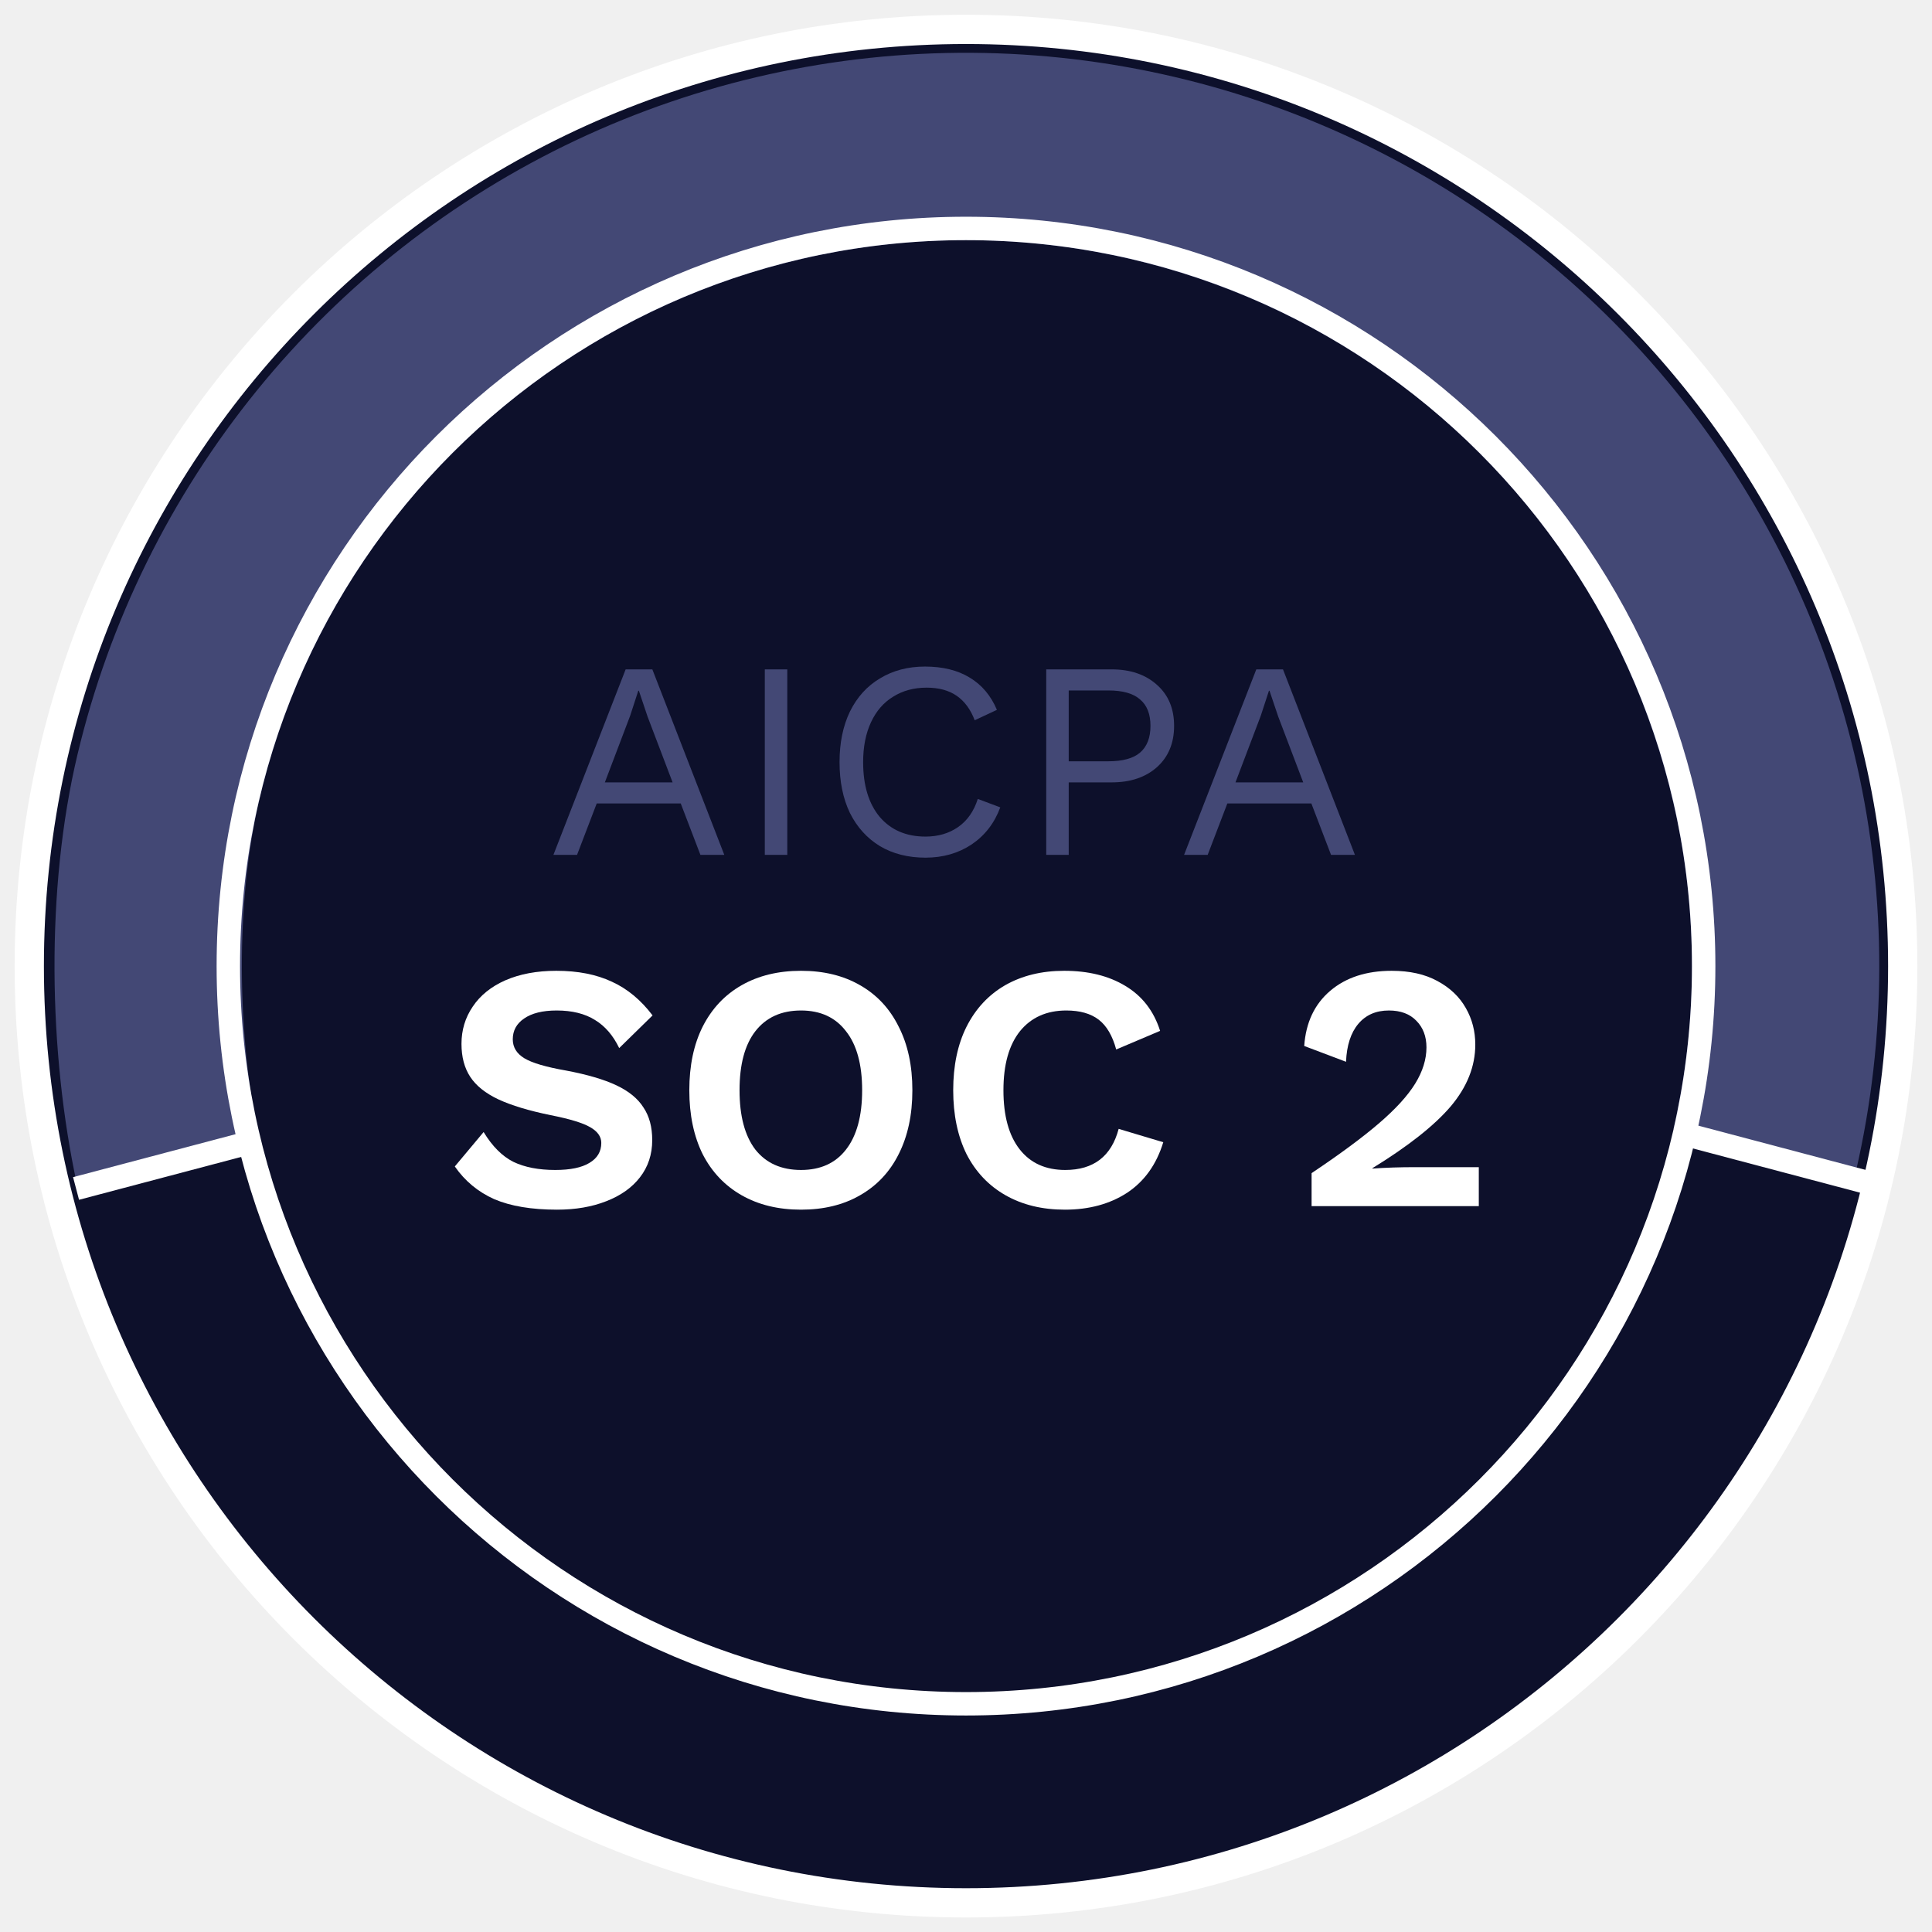
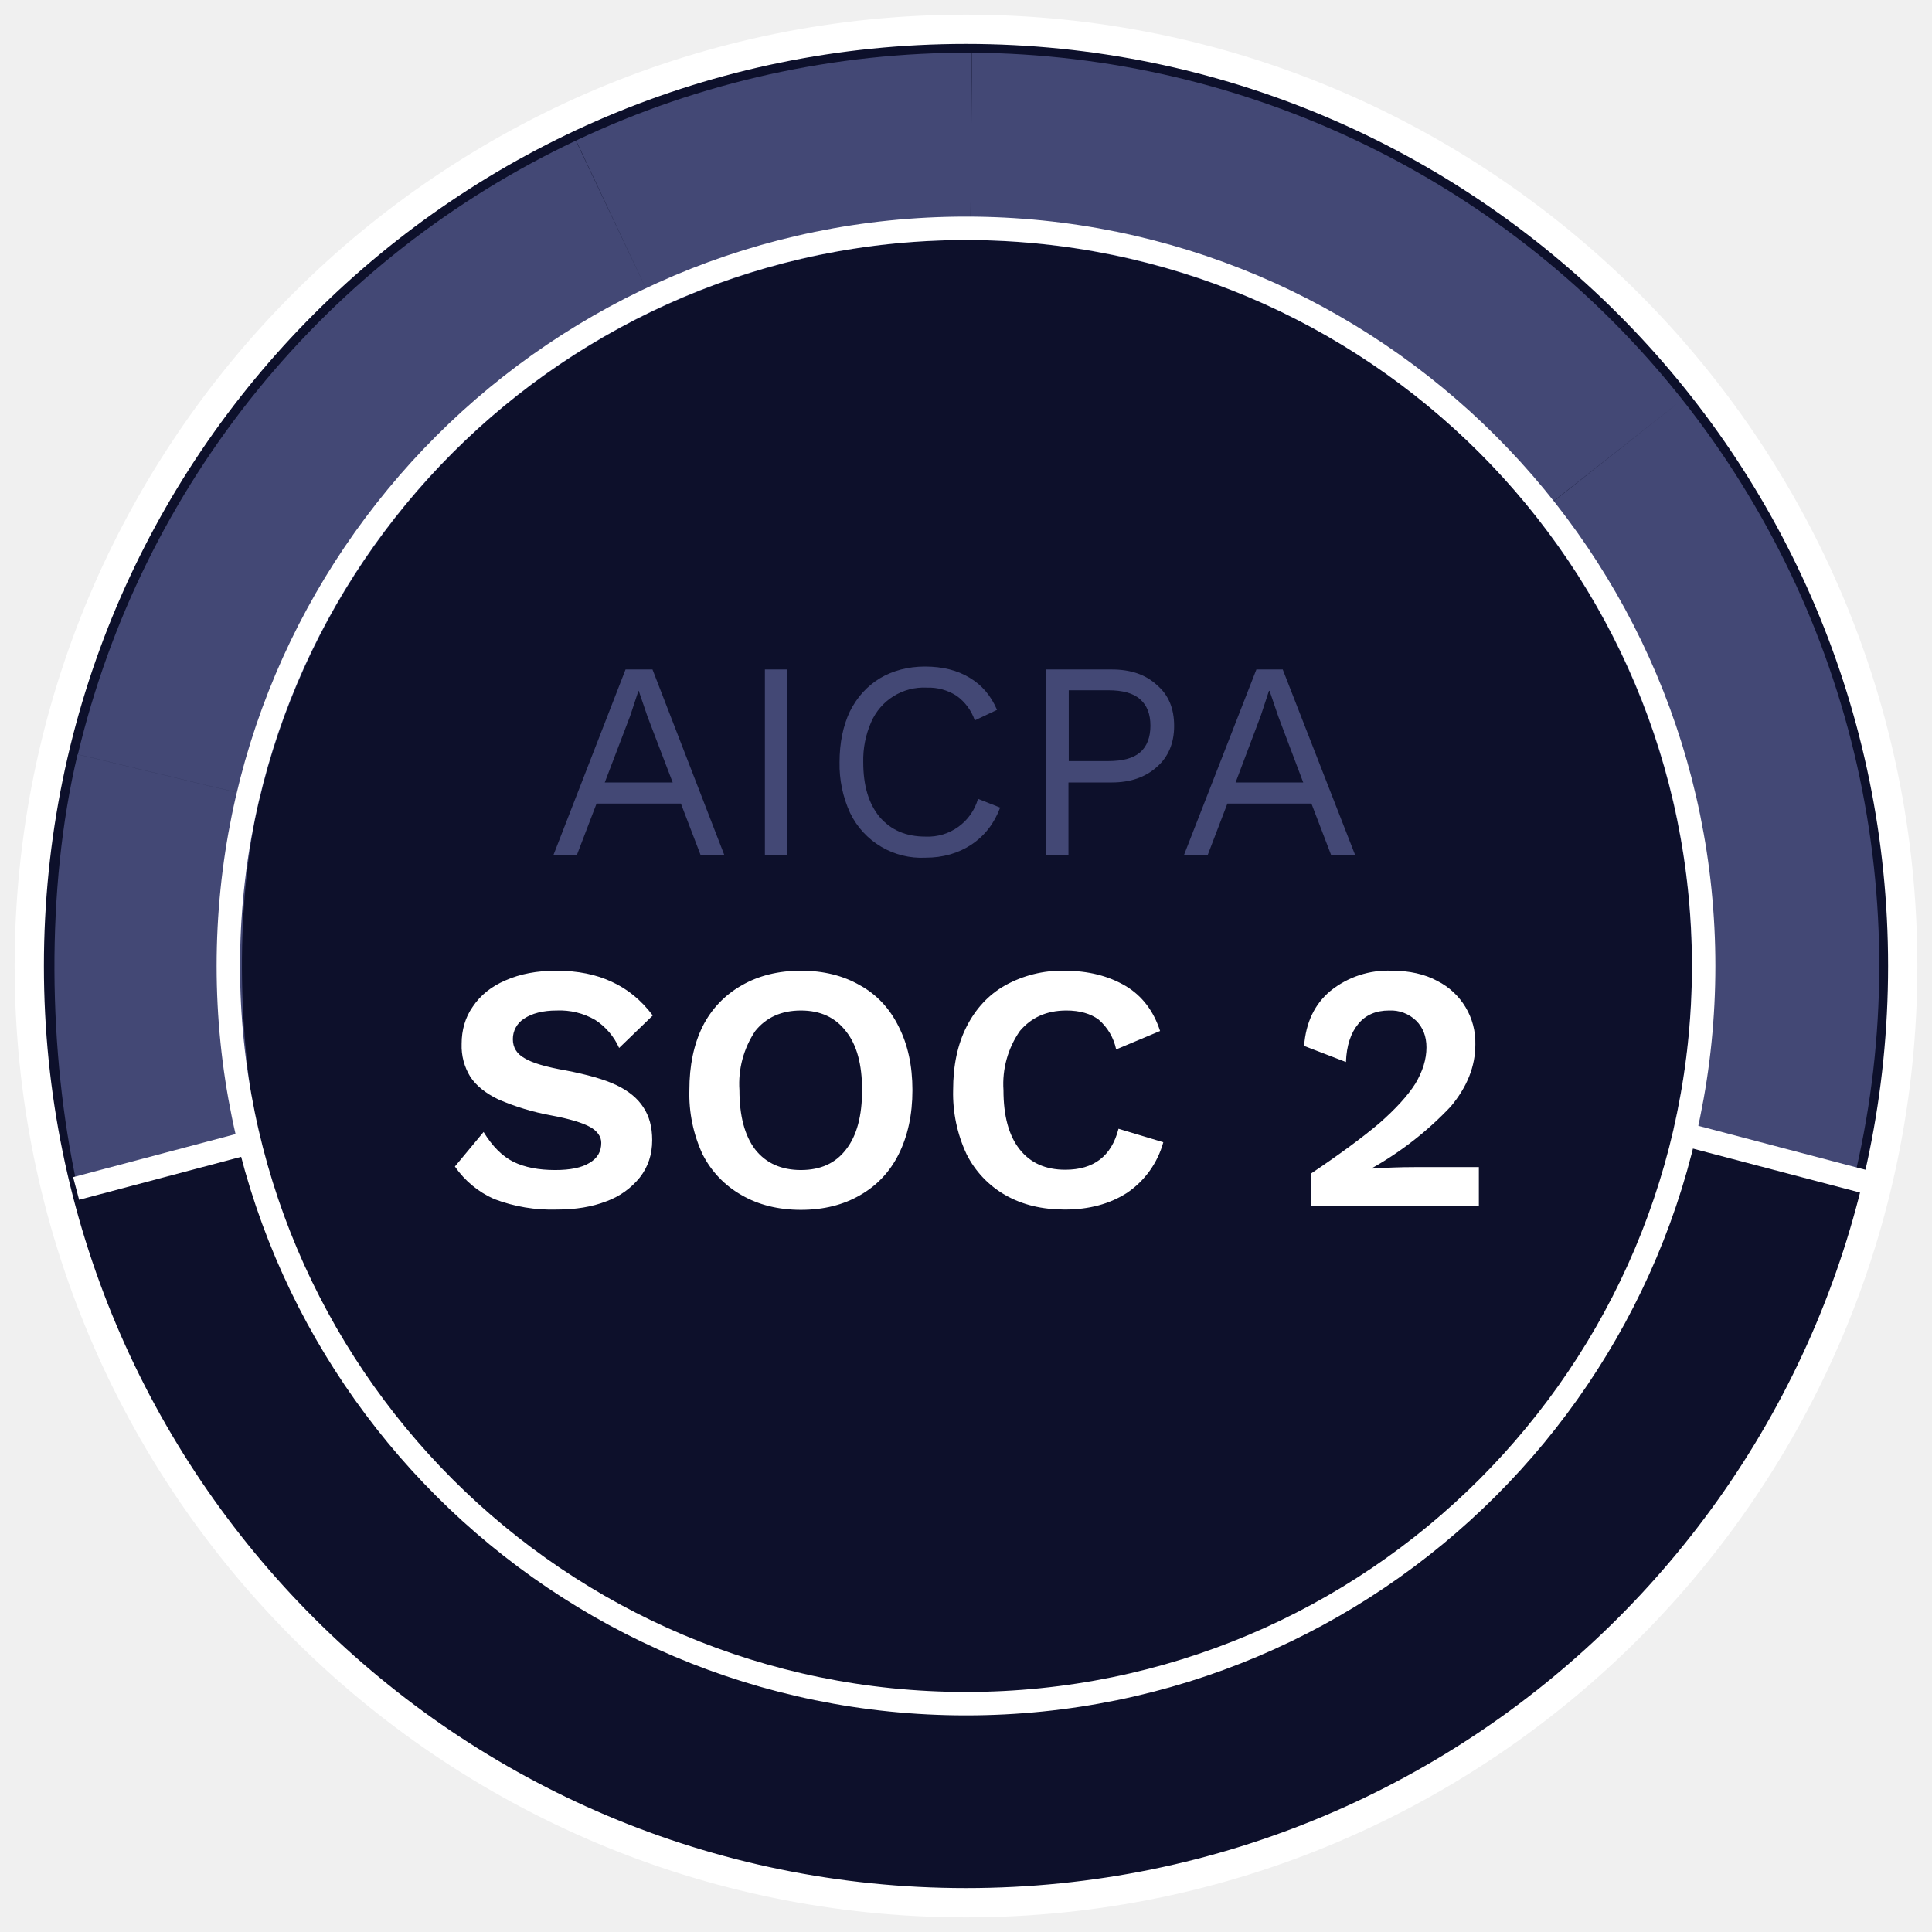
<svg xmlns="http://www.w3.org/2000/svg" viewBox="0 0 66 66" fill="none">
-   <g clip-path="url(#clip0_4811_3143)">
-     <rect x="1" y="1.004" width="64" height="64" rx="32" fill="#0D102B" />
-     <path d="M63.405 39.997C64.453 35.441 64.463 30.707 63.436 26.146L57.192 27.553C58.009 31.178 58.001 34.941 57.168 38.563L63.405 39.997ZM63.436 26.146C62.408 21.585 60.368 17.313 57.468 13.647L52.449 17.617C54.754 20.532 56.375 23.927 57.192 27.553L63.436 26.146ZM57.468 13.647C54.567 9.98 50.879 7.012 46.677 4.962L43.871 10.714C47.212 12.344 50.143 14.703 52.449 17.617L57.468 13.647ZM46.677 4.962C42.475 2.912 37.866 1.833 33.191 1.804L33.151 8.204C36.868 8.227 40.531 9.085 43.871 10.714L46.677 4.962ZM33.191 1.804C28.515 1.776 23.893 2.798 19.666 4.796L22.401 10.582C25.761 8.994 29.435 8.181 33.151 8.204L33.191 1.804ZM19.666 4.796C15.44 6.794 11.716 9.716 8.77 13.347L13.74 17.379C16.081 14.493 19.041 12.17 22.401 10.582L19.666 4.796ZM8.77 13.347C5.824 16.978 3.732 21.224 2.648 25.772L8.874 27.255C9.736 23.64 11.398 20.265 13.74 17.379L8.77 13.347ZM2.648 25.772C1.55 30.38 1.656 35.978 2.634 40.483L8.888 39.125C8.086 35.429 8.027 30.811 8.874 27.255L2.648 25.772Z" fill="#434875" />
-     <path d="M23.255 27.447H20.385L19.713 29.203H18.906L21.373 22.867H22.285L24.743 29.203H23.927L23.255 27.447ZM22.977 26.727L22.122 24.48L21.825 23.597H21.805L21.527 24.451L20.663 26.727H22.977Z" fill="#434875" />
-     <path d="M26.895 29.203H26.127V22.867H26.895V29.203Z" fill="#434875" />
-     <path d="M34.171 27.581C33.972 28.119 33.646 28.541 33.192 28.848C32.737 29.149 32.212 29.299 31.617 29.299C31.022 29.299 30.504 29.168 30.062 28.906C29.62 28.637 29.278 28.259 29.035 27.773C28.798 27.28 28.68 26.701 28.68 26.035C28.68 25.376 28.798 24.8 29.035 24.308C29.278 23.815 29.62 23.437 30.062 23.175C30.504 22.906 31.016 22.771 31.598 22.771C32.206 22.771 32.715 22.896 33.124 23.146C33.54 23.395 33.851 23.764 34.056 24.25L33.297 24.605C33.156 24.234 32.952 23.956 32.683 23.77C32.414 23.584 32.072 23.491 31.656 23.491C31.22 23.491 30.84 23.594 30.513 23.799C30.187 23.997 29.934 24.288 29.755 24.672C29.576 25.056 29.486 25.511 29.486 26.035C29.486 26.829 29.675 27.453 30.052 27.907C30.436 28.355 30.958 28.579 31.617 28.579C32.046 28.579 32.417 28.471 32.731 28.253C33.044 28.035 33.268 27.715 33.403 27.293L34.171 27.581Z" fill="#434875" />
-     <path d="M37.978 22.867C38.618 22.867 39.133 23.044 39.523 23.395C39.914 23.741 40.109 24.208 40.109 24.797C40.109 25.386 39.914 25.856 39.523 26.208C39.133 26.554 38.618 26.727 37.978 26.727H36.509V29.203H35.741V22.867H37.978ZM37.862 26.007C38.355 26.007 38.717 25.907 38.947 25.709C39.184 25.504 39.302 25.2 39.302 24.797C39.302 24.394 39.184 24.093 38.947 23.895C38.717 23.69 38.355 23.587 37.862 23.587H36.509V26.007H37.862Z" fill="#434875" />
-     <path d="M44.798 27.447H41.928L41.256 29.203H40.45L42.917 22.867H43.829L46.286 29.203H45.47L44.798 27.447ZM44.52 26.727L43.666 24.48L43.368 23.597H43.349L43.07 24.451L42.206 26.727H44.52Z" fill="#434875" />
-     <path d="M19.005 33.164C19.741 33.164 20.373 33.288 20.901 33.536C21.429 33.776 21.893 34.16 22.293 34.688L21.153 35.804C20.945 35.372 20.669 35.052 20.325 34.844C19.981 34.628 19.545 34.52 19.017 34.52C18.537 34.52 18.165 34.612 17.901 34.796C17.645 34.972 17.517 35.208 17.517 35.504C17.517 35.776 17.649 35.992 17.913 36.152C18.177 36.312 18.653 36.452 19.341 36.572C20.061 36.708 20.633 36.876 21.057 37.076C21.481 37.276 21.789 37.528 21.981 37.832C22.181 38.128 22.281 38.5 22.281 38.948C22.281 39.436 22.141 39.86 21.861 40.22C21.589 40.572 21.205 40.844 20.709 41.036C20.221 41.228 19.661 41.324 19.029 41.324C18.157 41.324 17.441 41.204 16.881 40.964C16.329 40.716 15.881 40.344 15.537 39.848L16.521 38.672C16.817 39.16 17.157 39.5 17.541 39.692C17.925 39.876 18.401 39.968 18.969 39.968C19.481 39.968 19.869 39.888 20.133 39.728C20.405 39.568 20.541 39.34 20.541 39.044C20.541 38.828 20.413 38.648 20.157 38.504C19.909 38.36 19.461 38.224 18.813 38.096C18.069 37.944 17.473 37.764 17.025 37.556C16.585 37.348 16.265 37.092 16.065 36.788C15.865 36.484 15.765 36.108 15.765 35.66C15.765 35.188 15.893 34.764 16.149 34.388C16.405 34.004 16.777 33.704 17.265 33.488C17.761 33.272 18.341 33.164 19.005 33.164Z" fill="white" />
-     <path d="M27.364 33.164C28.14 33.164 28.812 33.328 29.38 33.656C29.956 33.984 30.396 34.456 30.7 35.072C31.012 35.68 31.168 36.404 31.168 37.244C31.168 38.084 31.012 38.812 30.7 39.428C30.396 40.036 29.956 40.504 29.38 40.832C28.812 41.16 28.14 41.324 27.364 41.324C26.588 41.324 25.912 41.16 25.336 40.832C24.76 40.504 24.316 40.036 24.004 39.428C23.7 38.812 23.548 38.084 23.548 37.244C23.548 36.404 23.7 35.68 24.004 35.072C24.316 34.456 24.76 33.984 25.336 33.656C25.912 33.328 26.588 33.164 27.364 33.164ZM27.364 34.52C26.692 34.52 26.172 34.756 25.804 35.228C25.444 35.692 25.264 36.364 25.264 37.244C25.264 38.124 25.444 38.8 25.804 39.272C26.172 39.736 26.692 39.968 27.364 39.968C28.028 39.968 28.54 39.736 28.9 39.272C29.268 38.8 29.452 38.124 29.452 37.244C29.452 36.364 29.268 35.692 28.9 35.228C28.54 34.756 28.028 34.52 27.364 34.52Z" fill="white" />
-     <path d="M39.739 39.02C39.507 39.78 39.095 40.356 38.503 40.748C37.911 41.132 37.203 41.324 36.379 41.324C35.603 41.324 34.927 41.16 34.351 40.832C33.775 40.504 33.331 40.036 33.019 39.428C32.715 38.812 32.563 38.084 32.563 37.244C32.563 36.404 32.715 35.68 33.019 35.072C33.331 34.456 33.771 33.984 34.339 33.656C34.915 33.328 35.587 33.164 36.355 33.164C37.179 33.164 37.875 33.336 38.443 33.68C39.019 34.024 39.415 34.536 39.631 35.216L38.131 35.852C38.003 35.38 37.803 35.04 37.531 34.832C37.259 34.624 36.891 34.52 36.427 34.52C35.755 34.52 35.227 34.756 34.843 35.228C34.467 35.7 34.279 36.372 34.279 37.244C34.279 38.116 34.463 38.788 34.831 39.26C35.199 39.732 35.719 39.968 36.391 39.968C37.359 39.968 37.967 39.5 38.215 38.564L39.739 39.02Z" fill="white" />
-     <path d="M44.806 40.076C45.774 39.428 46.542 38.86 47.11 38.372C47.678 37.884 48.09 37.432 48.346 37.016C48.602 36.6 48.73 36.188 48.73 35.78C48.73 35.404 48.614 35.1 48.382 34.868C48.158 34.636 47.846 34.52 47.446 34.52C47.006 34.52 46.658 34.672 46.402 34.976C46.146 35.28 46.006 35.712 45.982 36.272L44.554 35.732C44.61 34.932 44.906 34.304 45.442 33.848C45.978 33.392 46.678 33.164 47.542 33.164C48.158 33.164 48.678 33.28 49.102 33.512C49.534 33.744 49.858 34.052 50.074 34.436C50.29 34.812 50.398 35.228 50.398 35.684C50.398 36.428 50.118 37.132 49.558 37.796C48.998 38.452 48.106 39.156 46.882 39.908V39.92C47.346 39.888 47.83 39.872 48.334 39.872H50.518V41.204H44.806V40.076Z" fill="white" />
-     <path d="M63.857 40.413L57.742 38.795" stroke="white" stroke-width="0.8" />
-     <path d="M2.598 40.6L8.713 38.983" stroke="white" stroke-width="0.8" />
-     <circle cx="33" cy="33.004" r="25.2" stroke="white" stroke-width="0.8" />
+   <g clip-path="url(#a)">
+     <rect x="1" y="1" width="64" height="64" rx="32" fill="#0D102B" />
+     <path d="M63.4 40a31.2 31.2 0 0 0 .04-13.85l-6.25 1.4c.82 3.63.81 7.4-.02 11.01L63.4 40Zm.04-13.85a31.2 31.2 0 0 0-5.97-12.5l-5.02 3.97a24.8 24.8 0 0 1 4.74 9.93l6.25-1.4Zm-5.97-12.5a31.2 31.2 0 0 0-10.8-8.69l-2.8 5.75a24.8 24.8 0 0 1 8.58 6.9l5.02-3.96Zm-10.8-8.69A31.2 31.2 0 0 0 33.2 1.8l-.04 6.4c3.72.03 7.38.89 10.72 2.51l2.8-5.75ZM33.2 1.8c-4.67-.02-9.3 1-13.52 3l2.73 5.78A24.8 24.8 0 0 1 33.15 8.2l.04-6.4Zm-13.52 3a31.2 31.2 0 0 0-10.9 8.55l4.97 4.03a24.8 24.8 0 0 1 8.66-6.8L19.67 4.8Zm-10.9 8.55a31.2 31.2 0 0 0-6.12 12.42l6.22 1.49a24.8 24.8 0 0 1 4.87-9.88l-4.97-4.03ZM2.65 25.77c-1.1 4.61-1 10.2-.02 14.71l6.26-1.35c-.8-3.7-.86-8.32-.02-11.87l-6.22-1.49ZM23.26 27.45h-2.88l-.67 1.75h-.8l2.46-6.33h.92l2.45 6.33h-.81l-.67-1.75Zm-.28-.72-.86-2.25-.3-.88h-.01l-.28.85-.87 2.28h2.32ZM26.9 29.2h-.77v-6.33h.77v6.33ZM34.17 27.58c-.2.54-.52.96-.98 1.27-.45.3-.98.45-1.57.45a2.71 2.71 0 0 1-2.58-1.53 3.97 3.97 0 0 1-.36-1.73c0-.66.12-1.24.35-1.73.25-.5.59-.87 1.03-1.14.44-.26.96-.4 1.54-.4.6 0 1.11.13 1.52.38.42.25.73.61.94 1.1l-.76.36a1.72 1.72 0 0 0-.62-.84 1.77 1.77 0 0 0-1.02-.28 1.96 1.96 0 0 0-1.9 1.18 3.2 3.2 0 0 0-.27 1.37c0 .79.18 1.41.56 1.87.39.45.9.67 1.57.67a1.78 1.78 0 0 0 1.79-1.29l.76.3ZM37.98 22.87c.64 0 1.15.17 1.54.53.4.34.59.8.59 1.4 0 .59-.2 1.06-.59 1.4-.39.35-.9.53-1.54.53H36.5v2.47h-.77v-6.33h2.24ZM37.86 26c.5 0 .86-.1 1.09-.3.23-.2.35-.51.35-.91s-.12-.7-.35-.9c-.23-.21-.6-.31-1.09-.31h-1.35V26h1.35ZM44.8 27.45h-2.87l-.67 1.75h-.81l2.47-6.33h.9l2.47 6.33h-.82l-.67-1.75Zm-.28-.72-.85-2.25-.3-.88h-.02l-.28.85-.86 2.28h2.31Z" fill="#434875" />
+     <path d="M19 33.16c.74 0 1.37.13 1.9.38.53.24 1 .62 1.4 1.15l-1.15 1.11a2.2 2.2 0 0 0-.82-.96 2.42 2.42 0 0 0-1.31-.32c-.48 0-.85.1-1.12.28a.82.82 0 0 0-.38.7c0 .28.13.5.4.65.26.16.73.3 1.42.42.72.14 1.3.3 1.72.5.42.2.73.46.92.76.2.3.3.67.3 1.12 0 .49-.14.91-.42 1.27a2.6 2.6 0 0 1-1.15.82c-.49.19-1.05.28-1.68.28a5.5 5.5 0 0 1-2.15-.36 3.2 3.2 0 0 1-1.34-1.11l.98-1.18c.3.49.64.83 1.02 1.02.39.19.86.28 1.43.28.51 0 .9-.08 1.16-.24.28-.16.41-.39.41-.69 0-.21-.13-.4-.38-.54s-.7-.28-1.35-.4a8.29 8.29 0 0 1-1.78-.54c-.44-.21-.76-.47-.96-.77a2 2 0 0 1-.3-1.13c0-.47.12-.9.38-1.27.26-.39.63-.69 1.12-.9.5-.22 1.07-.33 1.74-.33ZM27.36 33.16c.78 0 1.45.17 2.02.5.58.32 1.02.8 1.32 1.41.31.61.47 1.33.47 2.17 0 .84-.16 1.57-.47 2.19-.3.6-.74 1.07-1.32 1.4-.57.33-1.24.5-2.02.5-.77 0-1.45-.17-2.02-.5a3.32 3.32 0 0 1-1.34-1.4 4.88 4.88 0 0 1-.45-2.19c0-.84.15-1.56.45-2.17a3.3 3.3 0 0 1 1.34-1.41c.57-.33 1.25-.5 2.02-.5Zm0 1.36c-.67 0-1.19.24-1.56.7a3.24 3.24 0 0 0-.54 2.02c0 .88.18 1.56.54 2.03.37.47.9.7 1.56.7.67 0 1.18-.23 1.54-.7.37-.47.55-1.15.55-2.03 0-.88-.18-1.55-.55-2.01-.36-.47-.87-.71-1.54-.71ZM39.74 39.02a3.06 3.06 0 0 1-1.24 1.73c-.59.38-1.3.57-2.12.57-.78 0-1.45-.16-2.03-.49a3.32 3.32 0 0 1-1.33-1.4 4.88 4.88 0 0 1-.46-2.19c0-.84.15-1.56.46-2.17.31-.61.75-1.09 1.32-1.41a4 4 0 0 1 2.01-.5c.83 0 1.52.18 2.1.52.57.34.96.86 1.18 1.54l-1.5.63a1.84 1.84 0 0 0-.6-1.02c-.27-.2-.64-.31-1.1-.31-.68 0-1.2.24-1.59.7a3.17 3.17 0 0 0-.56 2.02c0 .88.18 1.55.55 2.02.37.47.89.7 1.56.7.97 0 1.58-.46 1.82-1.4l1.53.46ZM44.8 40.08c.97-.65 1.74-1.22 2.31-1.7.57-.5.98-.95 1.24-1.36.25-.42.38-.83.38-1.24 0-.38-.12-.68-.35-.91a1.24 1.24 0 0 0-.93-.35c-.44 0-.8.15-1.05.46-.25.3-.4.73-.42 1.3l-1.43-.55c.06-.8.36-1.43.9-1.88a3.13 3.13 0 0 1 2.1-.69c.6 0 1.13.12 1.55.35a2.36 2.36 0 0 1 1.3 2.17c0 .75-.28 1.45-.84 2.12a11.4 11.4 0 0 1-2.68 2.1v.02c.47-.03.95-.05 1.45-.05h2.19v1.33H44.8v-1.12Z" fill="#fff" />
+     <path d="m63.86 40.41-6.12-1.61M2.6 40.6l6.11-1.62" stroke="#fff" stroke-width=".8" />
+     <circle cx="33" cy="33" r="25.2" stroke="#fff" stroke-width=".8" />
  </g>
-   <rect x="1" y="1.004" width="64" height="64" rx="32" stroke="white" />
+   <rect x="1" y="1" width="64" height="64" rx="32" stroke="#fff" />
  <defs>
-     <clipPath id="clip0_4811_3143">
-       <rect x="1" y="1.004" width="64" height="64" rx="32" fill="white" />
+     <clipPath id="a">
+       <rect x="1" y="1" width="64" height="64" rx="32" fill="#fff" />
    </clipPath>
  </defs>
</svg>
